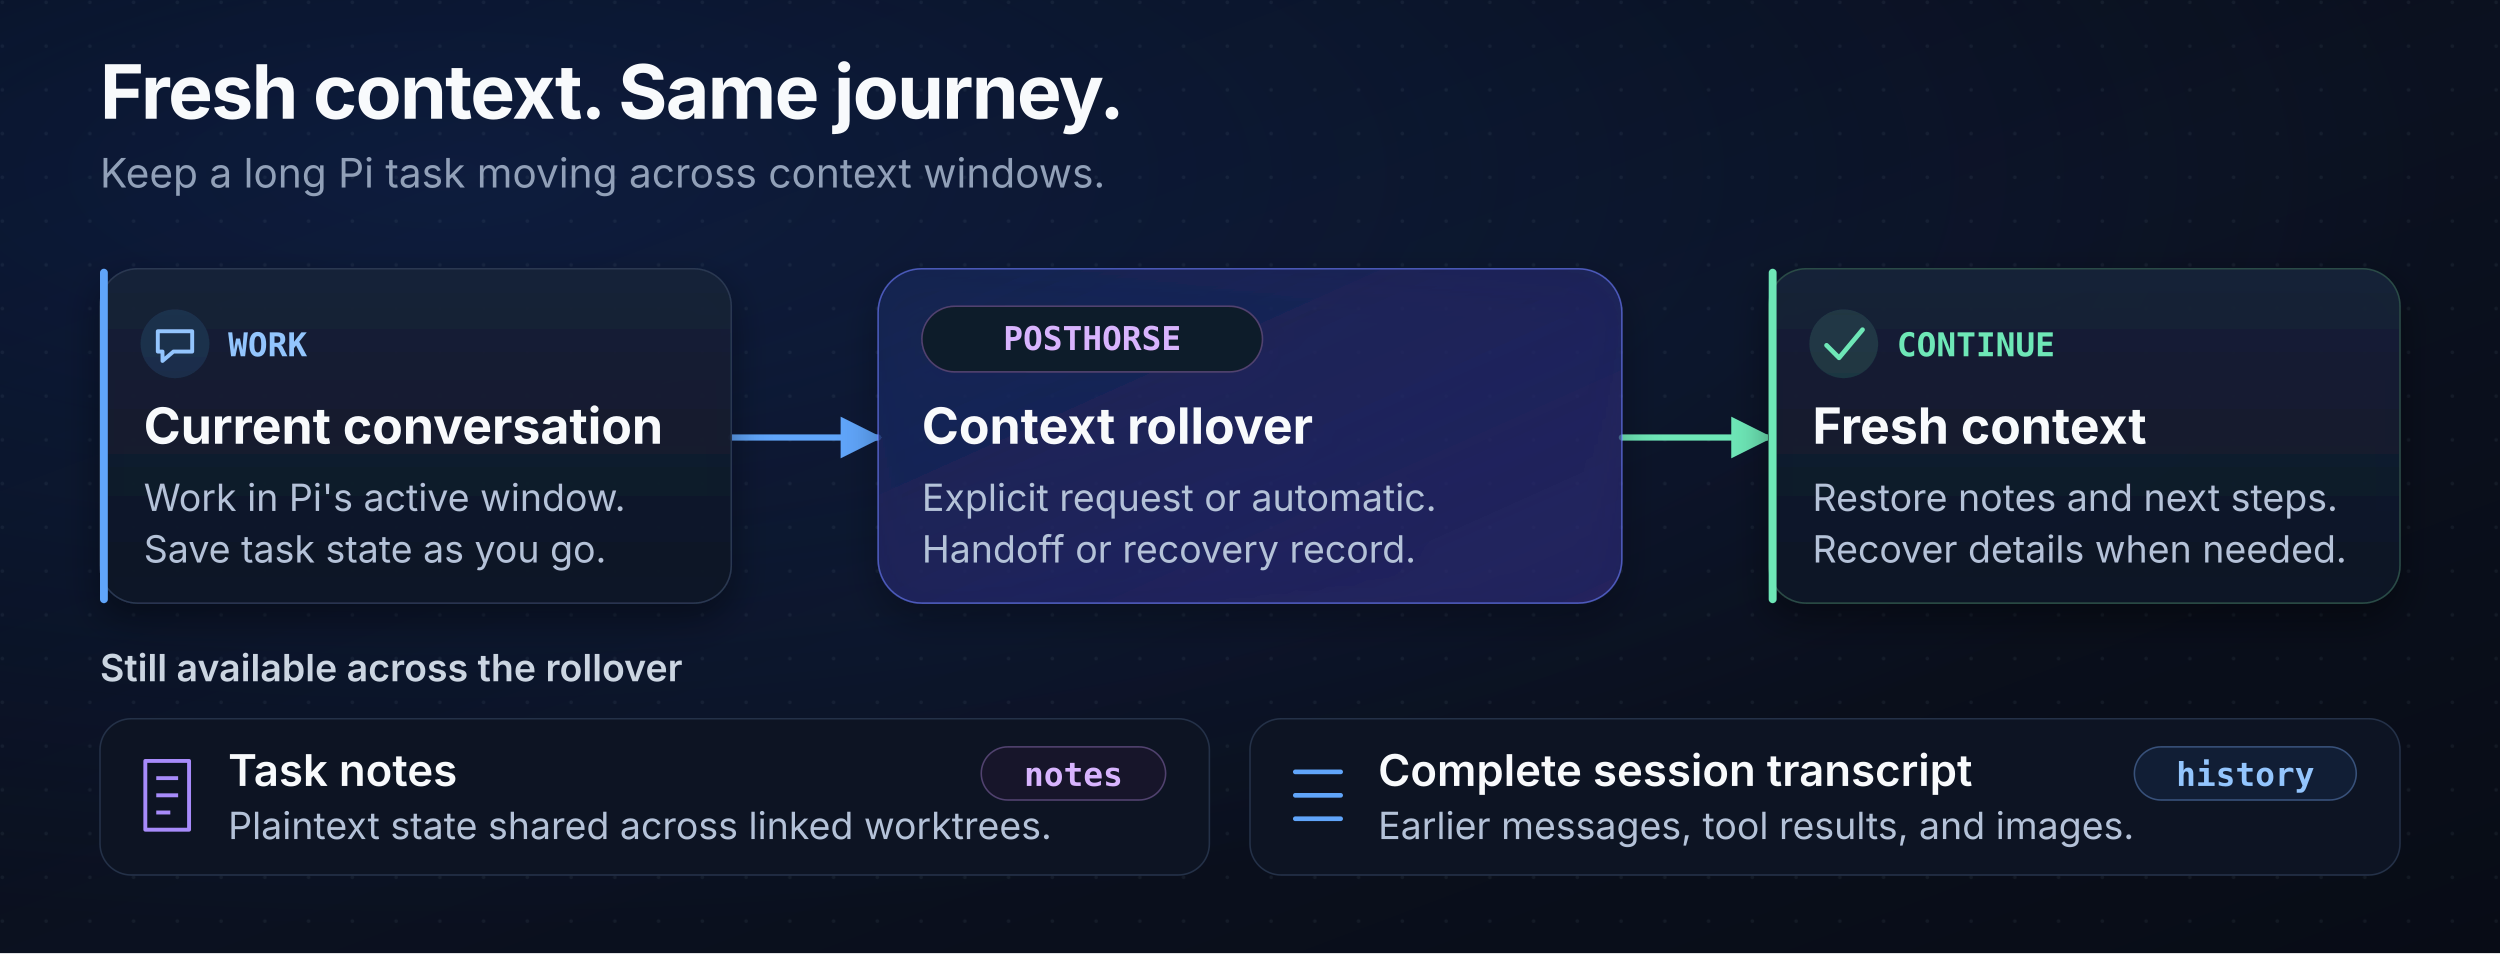
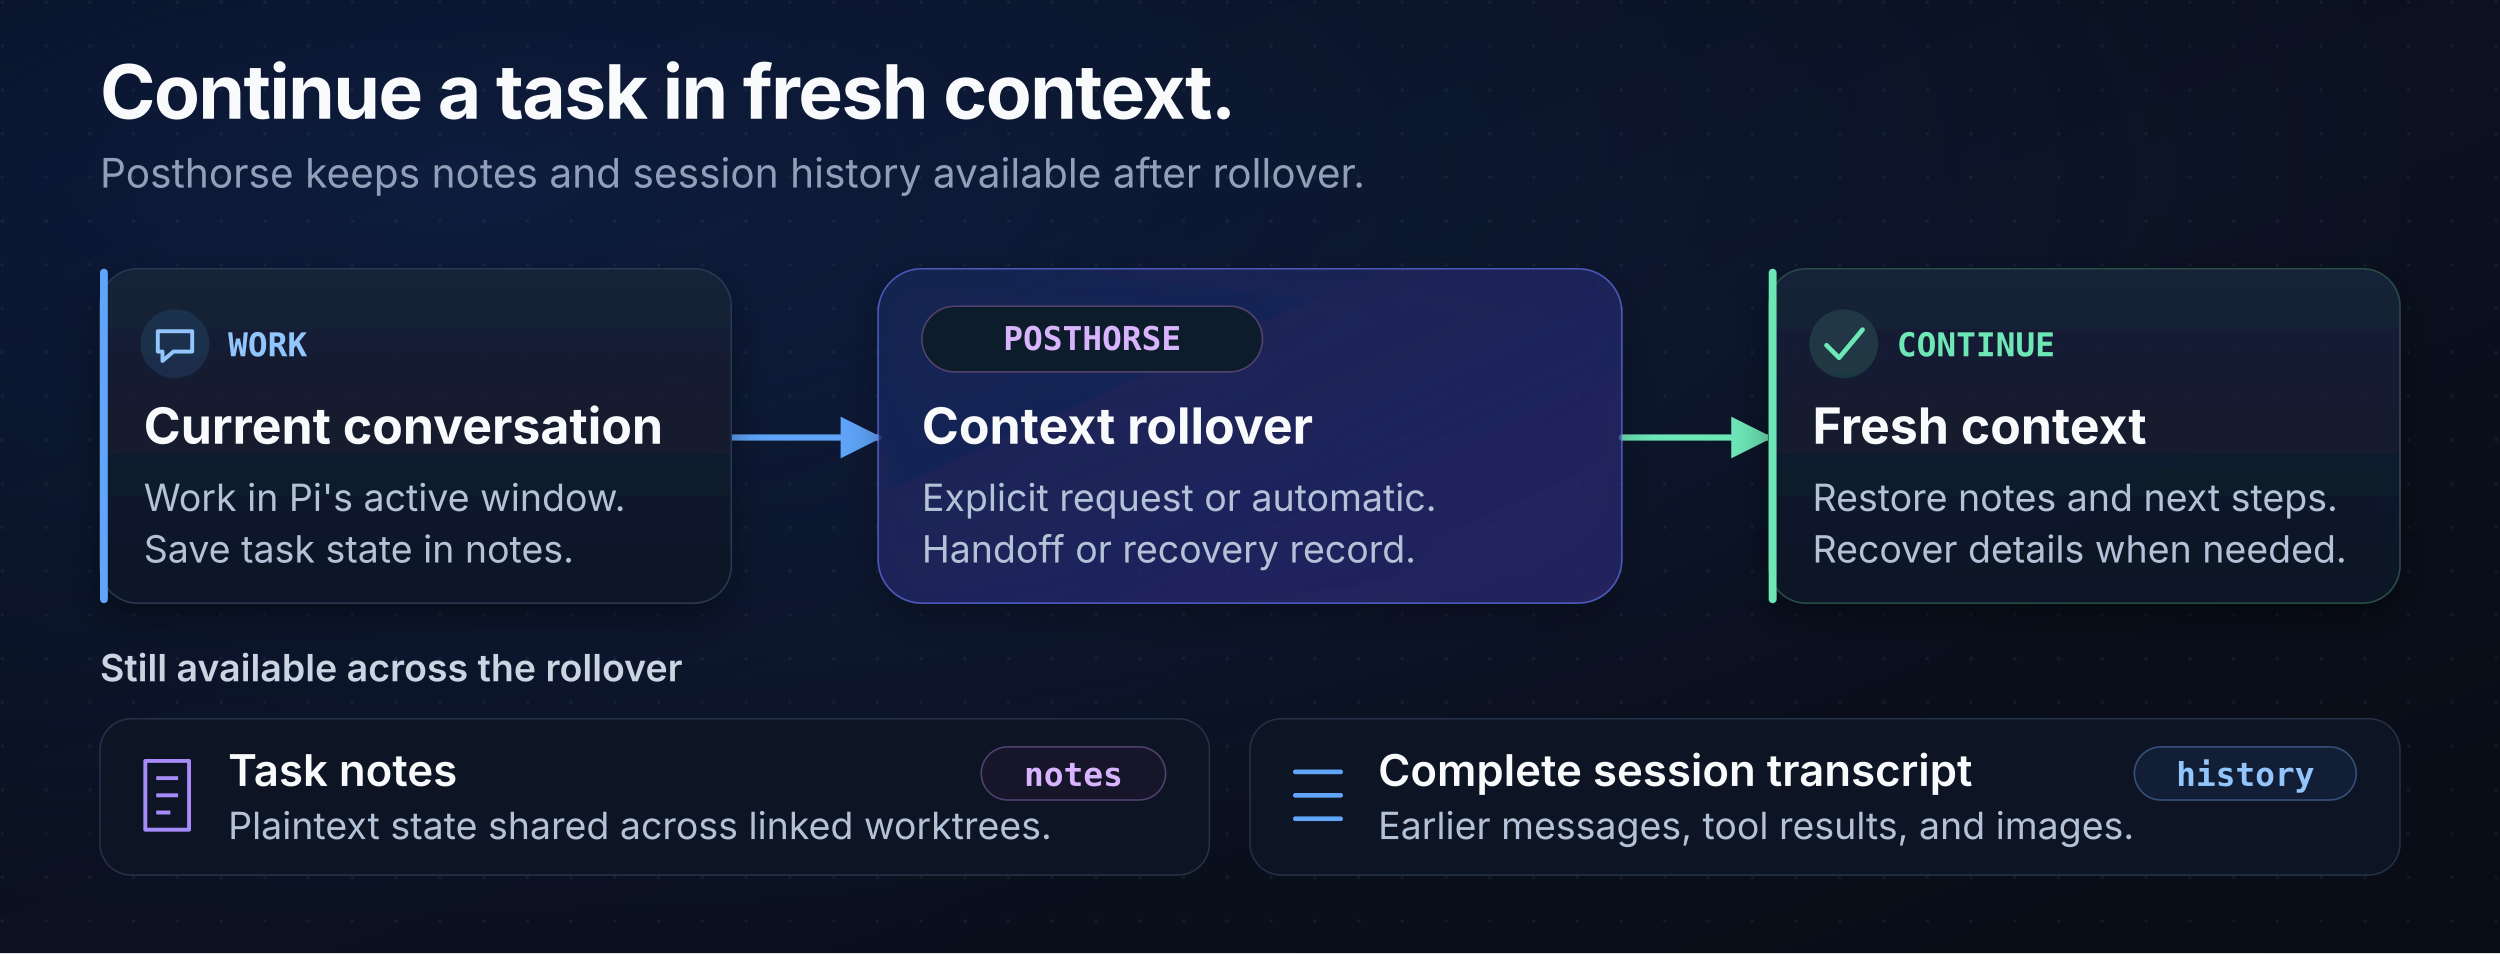
<svg xmlns="http://www.w3.org/2000/svg" width="1600" height="610" viewBox="0 0 1600 610" role="img" aria-labelledby="title desc">
  <defs>
    <linearGradient id="canvas" x1="0" y1="0" x2="1" y2="1">
      <stop stop-color="#060A12" />
      <stop offset="0.52" stop-color="#0B1120" />
      <stop offset="1" stop-color="#080C16" />
    </linearGradient>
    <radialGradient id="blueBloom" cx="0.18" cy="0.18" r="0.8">
      <stop stop-color="#2563EB" stop-opacity="0.18" />
      <stop offset="1" stop-color="#2563EB" stop-opacity="0" />
    </radialGradient>
    <linearGradient id="glass" x1="0" y1="0" x2="0" y2="1">
      <stop stop-color="#172238" stop-opacity="0.96" />
      <stop offset="1" stop-color="#0E1525" stop-opacity="0.98" />
    </linearGradient>
    <linearGradient id="focus" x1="0" y1="0" x2="1" y2="1">
      <stop stop-color="#172554" stop-opacity="0.82" />
      <stop offset="1" stop-color="#312E81" stop-opacity="0.58" />
    </linearGradient>
    <pattern id="dotGrid" width="28" height="28" patternUnits="userSpaceOnUse">
      <circle cx="1.5" cy="1.5" r="1.2" fill="#94A3B8" fill-opacity="0.08" />
    </pattern>
    <filter id="shadow" x="-10%" y="-20%" width="120%" height="150%">
      <feDropShadow dx="0" dy="10" stdDeviation="12" flood-color="#02040A" flood-opacity="0.4" />
    </filter>
    <marker id="arrowBlue" viewBox="0 0 12 12" refX="10" refY="6" markerWidth="8" markerHeight="8" orient="auto">
      <path d="M1 1 11 6 1 11Z" fill="#60A5FA" />
    </marker>
    <marker id="arrowGreen" viewBox="0 0 12 12" refX="10" refY="6" markerWidth="8" markerHeight="8" orient="auto">
      <path d="M1 1 11 6 1 11Z" fill="#6EE7B7" />
    </marker>
    <style>
      .sans { font-family: Inter, ui-sans-serif, Arial, sans-serif; }
      .mono { font-family: "JetBrains Mono", ui-monospace, monospace; }
      .title { font-size: 32px; font-weight: 650; fill: #F8FAFC; }
      .copy { font-size: 24px; fill: #B4C2D8; }
      .chip { font-size: 21px; font-weight: 600; }
      .connector { fill: none; stroke-width: 4; stroke-linecap: round; }
    </style>
  </defs>
  <rect width="1600" height="610" fill="url(#canvas)" />
  <rect width="1600" height="610" fill="url(#blueBloom)" />
  <rect width="1600" height="610" fill="url(#dotGrid)" />
  <g class="sans">
-     <text x="64" y="76" font-size="48" font-weight="700" letter-spacing="-1" fill="#F8FAFC">Fresh context. Same journey.</text>
-     <text x="64" y="120" font-size="26" fill="#91A0B8">Keep a long Pi task moving across context windows.</text>
+     <text x="64" y="76" font-size="48" font-weight="700" letter-spacing="-1" fill="#F8FAFC">Continue a task in fresh context.</text>
+     <text x="64" y="120" font-size="26" fill="#91A0B8">Posthorse keeps notes and session history available after rollover.</text>
  </g>
  <path d="M468 280H562" class="connector" stroke="#60A5FA" marker-end="url(#arrowBlue)" />
  <path d="M1038 280H1132" class="connector" stroke="#6EE7B7" marker-end="url(#arrowGreen)" />
  <g class="sans" filter="url(#shadow)">
    <g transform="translate(64 172)">
      <rect width="404" height="214" rx="24" fill="url(#glass)" stroke="#2A3851" />
      <rect width="5" height="214" rx="2.5" fill="#60A5FA" />
      <circle cx="48" cy="48" r="22" fill="#60A5FA" fill-opacity="0.13" />
      <path d="M37 40H59V53H47L40 59V53H37Z" fill="none" stroke="#93C5FD" stroke-width="2.5" stroke-linejoin="round" />
      <text x="82" y="56" class="mono chip" fill="#93C5FD">WORK</text>
      <text x="28" y="112" class="title">Current conversation</text>
      <text x="28" y="155" class="copy">Work in Pi's active window.</text>
-       <text x="28" y="188" class="copy">Save task state as you go.</text>
+       <text x="28" y="188" class="copy">Save task state in notes.</text>
    </g>
    <g transform="translate(562 172)">
      <rect width="476" height="214" rx="28" fill="url(#focus)" stroke="#6D7DFF" stroke-opacity="0.62" />
      <rect x="28" y="24" width="218" height="42" rx="21" fill="#111A2A" stroke="#51426F" />
      <text x="137" y="52" text-anchor="middle" class="mono chip" fill="#D8B4FE">POSTHORSE</text>
      <text x="28" y="112" class="title">Context rollover</text>
      <text x="28" y="155" class="copy">Explicit request or automatic.</text>
      <text x="28" y="188" class="copy">Handoff or recovery record.</text>
    </g>
    <g transform="translate(1132 172)">
      <rect width="404" height="214" rx="24" fill="url(#glass)" stroke="#2A4C46" />
      <rect width="5" height="214" rx="2.5" fill="#6EE7B7" />
      <circle cx="48" cy="48" r="22" fill="#6EE7B7" fill-opacity="0.12" />
      <path d="M37 49L45 57L60 39" fill="none" stroke="#6EE7B7" stroke-width="3" stroke-linecap="round" stroke-linejoin="round" />
      <text x="82" y="56" class="mono chip" fill="#6EE7B7">CONTINUE</text>
      <text x="28" y="112" class="title">Fresh context</text>
      <text x="28" y="155" class="copy">Restore notes and next steps.</text>
      <text x="28" y="188" class="copy">Recover details when needed.</text>
    </g>
  </g>
  <g class="sans">
    <text x="64" y="436" font-size="24" font-weight="600" fill="#CBD5E1">Still available across the rollover</text>
    <g transform="translate(64 460)">
      <rect width="710" height="100" rx="20" fill="#0D1423" stroke="#243148" />
      <path d="M29 27H57V71H29ZM36 38H50M36 49H50M36 60H45" fill="none" stroke="#A78BFA" stroke-width="2.5" stroke-linejoin="round" />
      <text x="82" y="43" font-size="28" font-weight="600" fill="#F8FAFC">Task notes</text>
      <text x="82" y="77" class="copy">Plaintext state shared across linked worktrees.</text>
      <rect x="564" y="18" width="118" height="34" rx="17" fill="#17152A" stroke="#51426F" />
      <text x="623" y="43" text-anchor="middle" class="mono chip" fill="#D8B4FE">notes</text>
    </g>
    <g transform="translate(800 460)">
      <rect width="736" height="100" rx="20" fill="#0D1423" stroke="#243148" />
      <path d="M29 34H58M29 49H58M29 64H58" fill="none" stroke="#60A5FA" stroke-width="3" stroke-linecap="round" />
      <text x="82" y="43" font-size="28" font-weight="600" fill="#F8FAFC">Complete session transcript</text>
      <text x="82" y="77" class="copy">Earlier messages, tool results, and images.</text>
      <rect x="566" y="18" width="142" height="34" rx="17" fill="#111E35" stroke="#38517A" />
      <text x="637" y="43" text-anchor="middle" class="mono chip" fill="#93C5FD">history</text>
    </g>
  </g>
</svg>
